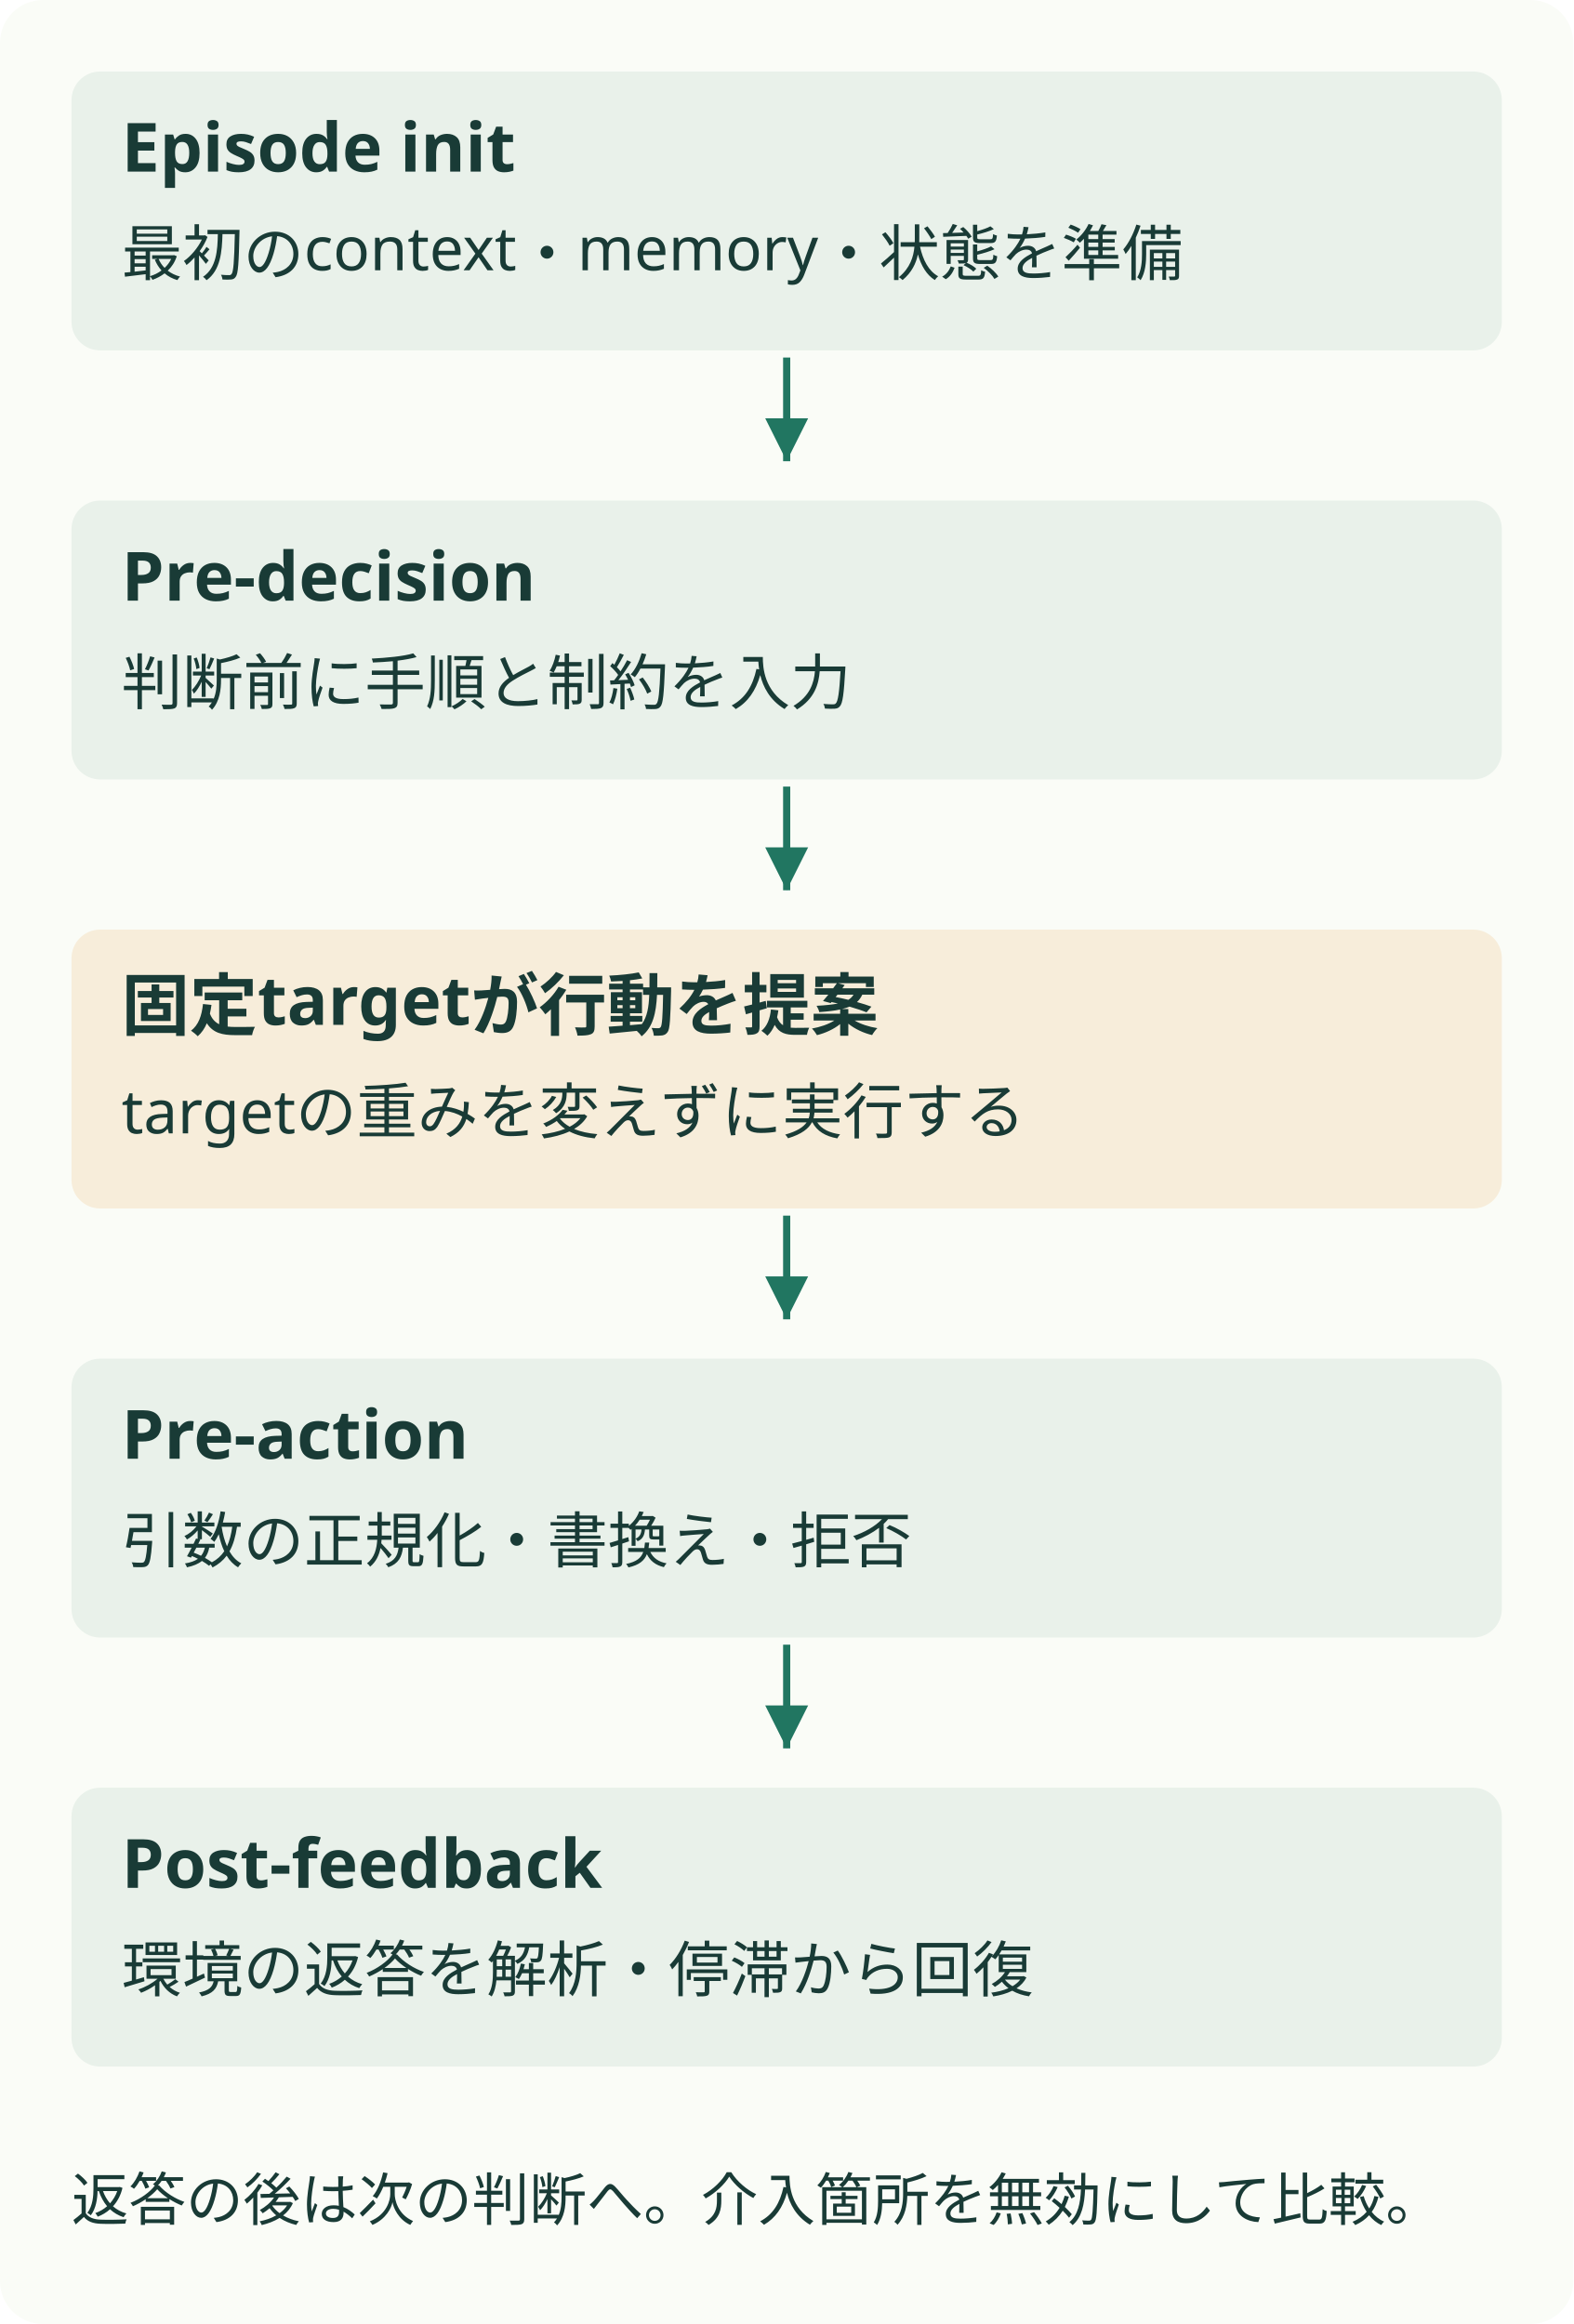
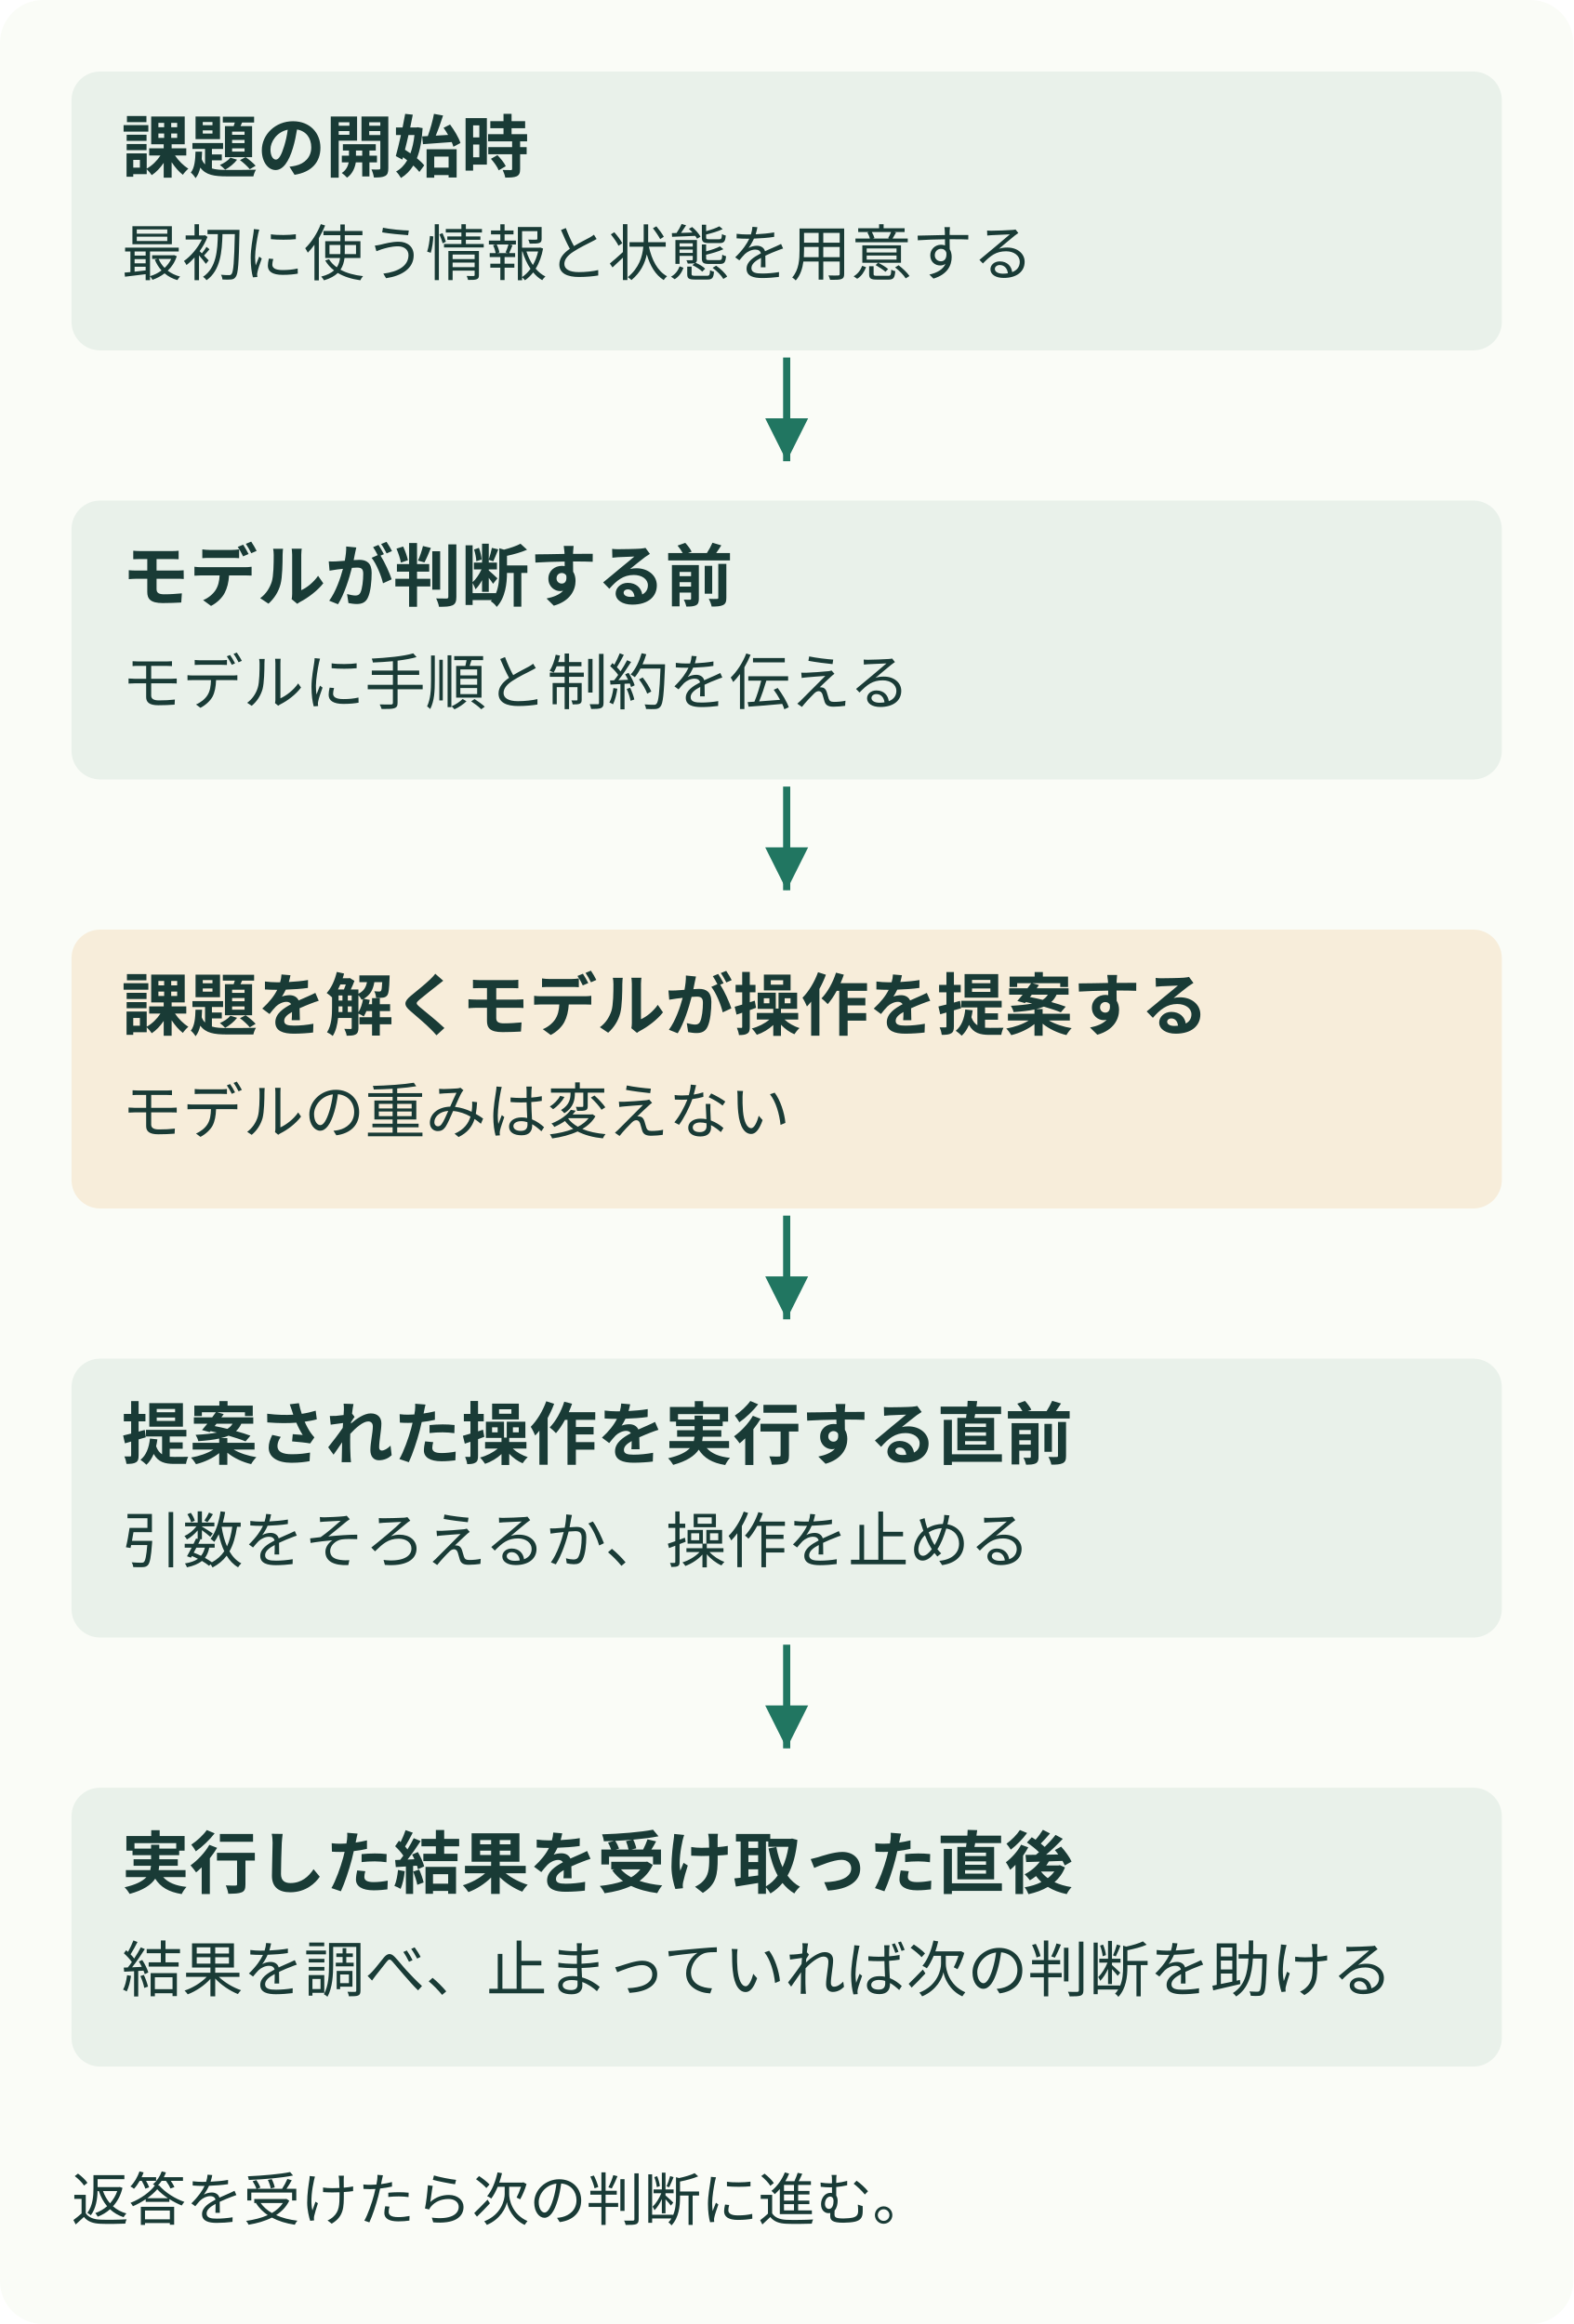
<svg xmlns="http://www.w3.org/2000/svg" viewBox="0 0 440 650" role="img" aria-labelledby="title desc">
  <defs>
    <marker id="arrow" markerWidth="8" markerHeight="8" refX="6" refY="3" orient="auto">
      <path d="M0,0 L6,3 L0,6" fill="#217661" />
    </marker>
  </defs>
  <rect width="440" height="650" rx="12" fill="#fafcf7" />
  <rect x="20" y="20" width="400" height="78" rx="8" fill="#e9f1ea" stroke="none" />
-   <text x="34" y="48" font-family="sans-serif" font-size="19" font-weight="bold" fill="#193b36">Episode init</text>
-   <text x="34" y="77" font-family="sans-serif" font-size="17" font-weight="normal" fill="#193b36">最初のcontext・memory・状態を準備</text>
+   <text x="34" y="48" font-family="sans-serif" font-size="19" font-weight="bold" fill="#193b36">課題の開始時</text>
+   <text x="34" y="77" font-family="sans-serif" font-size="17" font-weight="normal" fill="#193b36">最初に使う情報と状態を用意する</text>
  <path d="M220,100 L220,129" fill="none" stroke="#217661" stroke-width="2" marker-end="url(#arrow)" />
  <rect x="20" y="140" width="400" height="78" rx="8" fill="#e9f1ea" stroke="none" />
-   <text x="34" y="168" font-family="sans-serif" font-size="19" font-weight="bold" fill="#193b36">Pre-decision</text>
-   <text x="34" y="197" font-family="sans-serif" font-size="17" font-weight="normal" fill="#193b36">判断前に手順と制約を入力</text>
+   <text x="34" y="168" font-family="sans-serif" font-size="19" font-weight="bold" fill="#193b36">モデルが判断する前</text>
+   <text x="34" y="197" font-family="sans-serif" font-size="17" font-weight="normal" fill="#193b36">モデルに手順と制約を伝える</text>
  <path d="M220,220 L220,249" fill="none" stroke="#217661" stroke-width="2" marker-end="url(#arrow)" />
  <rect x="20" y="260" width="400" height="78" rx="8" fill="#f7edda" stroke="none" />
-   <text x="34" y="288" font-family="sans-serif" font-size="19" font-weight="bold" fill="#193b36">固定targetが行動を提案</text>
-   <text x="34" y="317" font-family="sans-serif" font-size="17" font-weight="normal" fill="#193b36">targetの重みを変えずに実行する</text>
+   <text x="34" y="288" font-family="sans-serif" font-size="19" font-weight="bold" fill="#193b36">課題を解くモデルが操作を提案する</text>
+   <text x="34" y="317" font-family="sans-serif" font-size="17" font-weight="normal" fill="#193b36">モデルの重みは変えない</text>
  <path d="M220,340 L220,369" fill="none" stroke="#217661" stroke-width="2" marker-end="url(#arrow)" />
  <rect x="20" y="380" width="400" height="78" rx="8" fill="#e9f1ea" stroke="none" />
-   <text x="34" y="408" font-family="sans-serif" font-size="19" font-weight="bold" fill="#193b36">Pre-action</text>
-   <text x="34" y="437" font-family="sans-serif" font-size="17" font-weight="normal" fill="#193b36">引数の正規化・書換え・拒否</text>
+   <text x="34" y="408" font-family="sans-serif" font-size="19" font-weight="bold" fill="#193b36">提案された操作を実行する直前</text>
+   <text x="34" y="437" font-family="sans-serif" font-size="17" font-weight="normal" fill="#193b36">引数をそろえるか、操作を止める</text>
  <path d="M220,460 L220,489" fill="none" stroke="#217661" stroke-width="2" marker-end="url(#arrow)" />
  <rect x="20" y="500" width="400" height="78" rx="8" fill="#e9f1ea" stroke="none" />
-   <text x="34" y="528" font-family="sans-serif" font-size="19" font-weight="bold" fill="#193b36">Post-feedback</text>
-   <text x="34" y="557" font-family="sans-serif" font-size="17" font-weight="normal" fill="#193b36">環境の返答を解析・停滞から回復</text>
-   <text x="20" y="621" font-family="sans-serif" font-size="16" font-weight="normal" fill="#193b36">返答の後は次の判断へ。介入箇所を無効にして比較。</text>
+   <text x="34" y="528" font-family="sans-serif" font-size="19" font-weight="bold" fill="#193b36">実行した結果を受け取った直後</text>
+   <text x="34" y="557" font-family="sans-serif" font-size="17" font-weight="normal" fill="#193b36">結果を調べ、止まっていれば次の判断を助ける</text>
+   <text x="20" y="621" font-family="sans-serif" font-size="16" font-weight="normal" fill="#193b36">返答を受けたら次の判断に進む。</text>
</svg>
